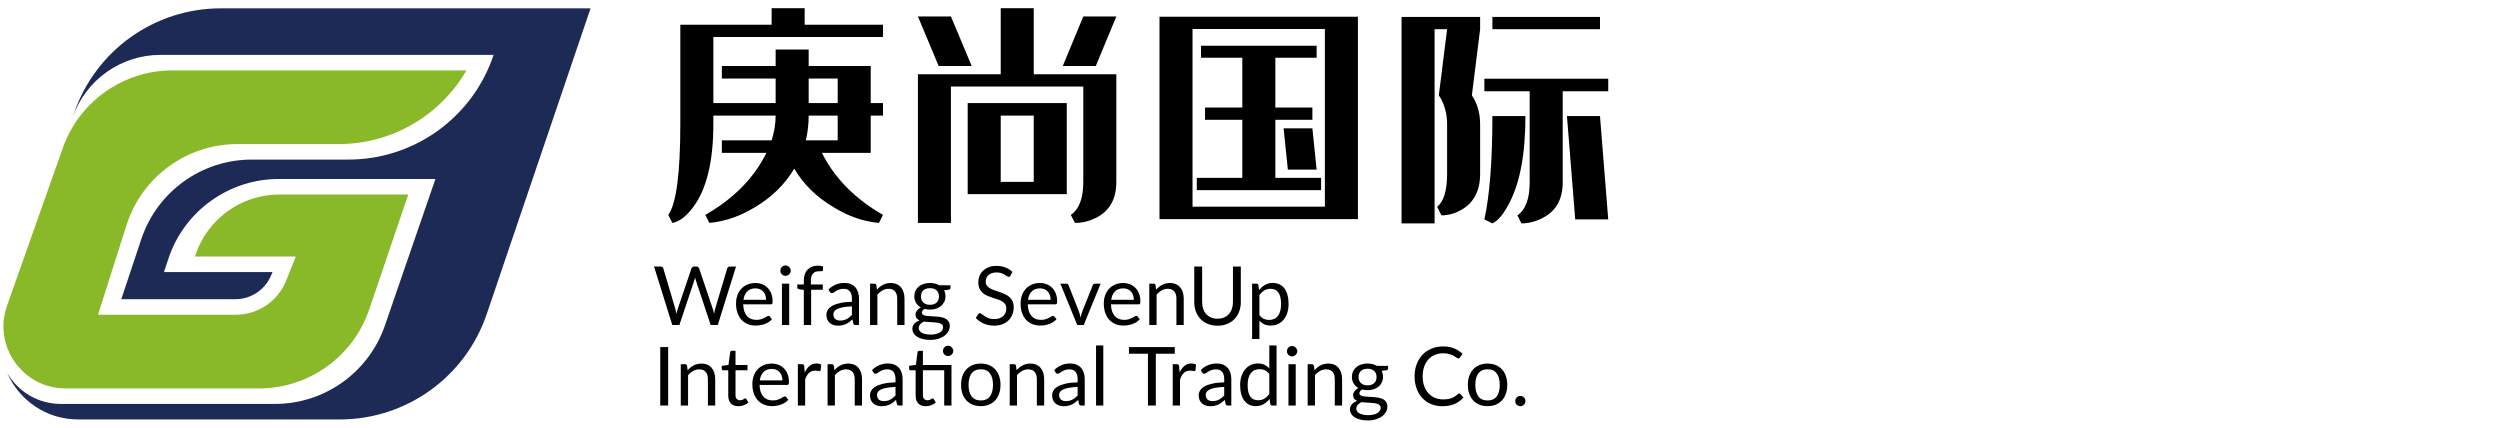
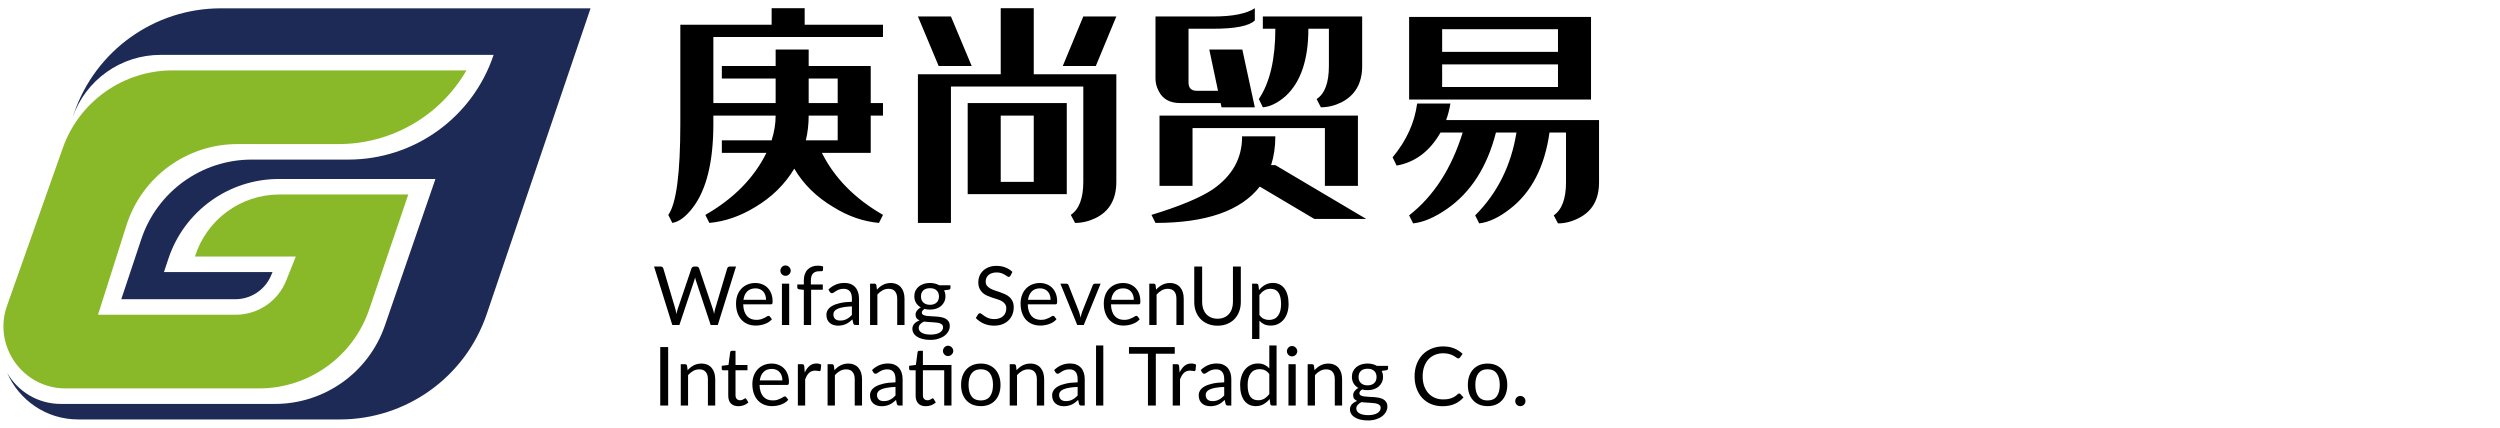
<svg xmlns="http://www.w3.org/2000/svg" width="900" height="154" viewBox="0 0 900 154" fill="none">
-   <path d="M291.123 17.823V23.768H313.46V37.103H317.877V41.605H313.46V55.024H295.879C300.409 64.084 307.742 71.53 317.877 77.362L316.433 80.25C310.771 79.74 305.307 77.843 300.041 74.559C293.925 70.935 289.226 66.32 285.942 60.715C282.544 66.377 277.845 70.992 271.842 74.559C266.463 77.843 260.971 79.74 255.365 80.25L253.921 77.362C264.113 71.53 271.446 64.084 275.919 55.024H259.867V50.523H277.788C278.75 47.465 279.232 44.492 279.232 41.605H256.809V44.577C256.809 58.223 254.346 68.274 249.42 74.729C246.928 78.013 244.465 79.853 242.03 80.25L240.586 77.362C243.474 73.342 244.918 62.413 244.918 44.577V8.905H277.788V2.959H289.679V8.905H317.877V13.321H256.809V37.103H279.232V28.27H259.867V23.768H279.232V17.823H291.123ZM291.123 28.27V37.103H301.57V28.27H291.123ZM291.123 41.605C291.123 44.719 290.783 47.691 290.103 50.523H301.57V41.605H291.123ZM360.26 2.959H372.15V26.741H401.878V65.471C401.878 71.7 399.414 76.031 394.488 78.466C392.053 79.655 389.562 80.25 387.014 80.25L385.485 77.362C388.486 75.324 389.987 71.36 389.987 65.471V31.157H342.338V80.25H330.447V26.741H360.26V2.959ZM349.813 23.768H337.922L330.447 5.932H342.338L349.813 23.768ZM382.597 23.768H394.488L401.878 5.932H389.987L382.597 23.768ZM384.041 69.888H348.369V37.103H384.041V69.888ZM360.26 65.471H372.15V41.605H360.26V65.471ZM488.851 78.891H417.421V6.017H488.851V78.891ZM429.311 74.389H476.96V10.434H429.311V74.389ZM433.813 38.717H447.233V20.796H432.369V16.464H473.987V20.796H459.124V38.717H472.458V43.133H459.124V64.027H475.601V68.444H430.84V64.027H447.233V43.133H433.813V38.717ZM473.987 61.055H463.625L462.096 46.191H472.458L473.987 61.055ZM520.956 62.583C520.956 68.529 519.767 72.492 517.389 74.474L518.918 77.532C521.296 77.532 523.617 76.909 525.882 75.663C530.525 73.115 532.847 68.755 532.847 62.583V44.747C532.847 40.783 531.856 37.301 529.874 34.3L532.847 10.518V6.102H504.564V80.42H516.454V10.518H520.956L517.983 34.3C519.965 37.301 520.956 40.783 520.956 44.747V62.583ZM537.263 10.518V6.102H575.994V10.518H537.263ZM562.574 65.641C562.574 71.813 560.111 76.116 555.185 78.551C552.75 79.797 550.259 80.42 547.71 80.42L546.267 77.532C549.211 75.493 550.683 71.53 550.683 65.641V32.856H534.376V28.355H578.966V32.856H562.574V65.641ZM549.154 41.774C549.154 55.477 547.173 66.009 543.209 73.37C541.227 77.164 539.245 79.514 537.263 80.42L534.376 78.976C536.301 70.199 537.263 57.799 537.263 41.774H549.154ZM578.966 78.976H567.076L564.103 41.774H575.994L578.966 78.976Z" fill="black" />
+   <path d="M291.123 17.823V23.768H313.46V37.103H317.877V41.605H313.46V55.024H295.879C300.409 64.084 307.742 71.53 317.877 77.362L316.433 80.25C310.771 79.74 305.307 77.843 300.041 74.559C293.925 70.935 289.226 66.32 285.942 60.715C282.544 66.377 277.845 70.992 271.842 74.559C266.463 77.843 260.971 79.74 255.365 80.25L253.921 77.362C264.113 71.53 271.446 64.084 275.919 55.024H259.867V50.523H277.788C278.75 47.465 279.232 44.492 279.232 41.605H256.809V44.577C256.809 58.223 254.346 68.274 249.42 74.729C246.928 78.013 244.465 79.853 242.03 80.25L240.586 77.362C243.474 73.342 244.918 62.413 244.918 44.577V8.905H277.788V2.959H289.679V8.905H317.877V13.321H256.809V37.103H279.232V28.27H259.867V23.768H279.232V17.823H291.123ZM291.123 28.27V37.103H301.57V28.27H291.123ZM291.123 41.605C291.123 44.719 290.783 47.691 290.103 50.523H301.57V41.605H291.123ZM360.26 2.959H372.15V26.741H401.878V65.471C401.878 71.7 399.414 76.031 394.488 78.466C392.053 79.655 389.562 80.25 387.014 80.25L385.485 77.362C388.486 75.324 389.987 71.36 389.987 65.471V31.157H342.338V80.25H330.447V26.741H360.26V2.959ZM349.813 23.768H337.922L330.447 5.932H342.338L349.813 23.768ZM382.597 23.768H394.488L401.878 5.932H389.987L382.597 23.768ZM384.041 69.888H348.369V37.103H384.041V69.888ZM360.26 65.471H372.15V41.605H360.26V65.471ZM436.786 5.932C443.75 5.932 448.733 4.941 451.734 2.959V7.376C449.639 9.358 444.656 10.348 436.786 10.348H427.868V29.714C427.868 31.695 428.858 32.686 430.84 32.686H438.484L435.342 17.823H447.233L451.734 38.632H439.758L439.419 37.103H424.895C421.101 37.103 418.496 35.631 417.081 32.686C416.345 31.271 415.977 29.799 415.977 28.27V5.932H436.786ZM471.014 10.348C471.014 21.447 468.296 29.515 462.861 34.555C460.029 37.046 457.283 38.405 454.622 38.632L453.178 35.659C457.142 29.77 459.124 21.333 459.124 10.348H454.622V5.932H490.38V23.768C490.38 29.94 487.888 34.3 482.905 36.848C480.47 38.037 478.007 38.632 475.516 38.632L473.987 35.659C476.932 33.734 478.404 29.77 478.404 23.768V10.348H471.014ZM488.851 66.915H476.96V46.106H429.311V66.915H417.421V41.605H488.851V66.915ZM453.518 67.17C446.723 75.89 434.209 80.25 415.977 80.25L414.533 77.362C424.555 74.304 431.859 71.275 436.446 68.274C443.637 63.348 447.204 56.949 447.148 49.079H459.124C459.124 52.816 458.614 56.27 457.595 59.441H459.124L491.823 78.806H473.138L453.518 67.17ZM572.766 35.829H507.282V6.102H572.766V35.829ZM519.172 10.518V18.672H560.875V10.518H519.172ZM560.875 31.327V23.174H519.172V31.327H560.875ZM557.818 47.72C556.062 60.12 551.306 69.293 543.549 75.239C539.642 78.296 535.961 80.023 532.507 80.42L531.063 77.532C539.047 69.548 544.002 59.611 545.927 47.72H538.538C535.367 60.12 529.478 69.293 520.871 75.239C516.454 78.296 512.406 80.023 508.725 80.42L507.282 77.532C516.115 70.624 522.541 60.687 526.562 47.72H518.578C514.727 54.458 509.462 58.422 502.78 59.611L501.336 56.638C506.319 50.636 509.263 44.181 510.169 37.273H522.145C521.805 39.368 521.296 41.35 520.616 43.218H575.654V65.641C575.654 71.813 573.191 76.116 568.265 78.551C565.83 79.797 563.367 80.42 560.875 80.42L559.347 77.532C562.291 75.493 563.763 71.53 563.763 65.641V47.72H557.818Z" fill="black" />
  <path d="M264.97 95.947L258.403 117H255.847L250.514 100.942C250.465 100.786 250.416 100.619 250.367 100.443C250.328 100.266 250.284 100.08 250.235 99.885C250.186 100.08 250.137 100.266 250.088 100.443C250.039 100.619 249.99 100.786 249.941 100.942L244.579 117H242.022L235.455 95.947H237.821C238.075 95.947 238.286 96.011 238.452 96.138C238.629 96.266 238.741 96.427 238.79 96.623L243.139 111.256C243.208 111.52 243.271 111.804 243.33 112.108C243.399 112.411 243.462 112.735 243.521 113.077C243.59 112.735 243.658 112.411 243.727 112.108C243.805 111.794 243.888 111.51 243.976 111.256L248.927 96.623C248.986 96.457 249.099 96.305 249.265 96.168C249.442 96.021 249.652 95.947 249.897 95.947H250.72C250.974 95.947 251.18 96.011 251.337 96.138C251.494 96.266 251.611 96.427 251.689 96.623L256.626 111.256C256.714 111.51 256.792 111.785 256.861 112.078C256.939 112.372 257.013 112.681 257.081 113.004C257.13 112.681 257.184 112.372 257.243 112.078C257.302 111.785 257.365 111.51 257.434 111.256L261.797 96.623C261.846 96.447 261.954 96.29 262.12 96.153C262.297 96.016 262.507 95.947 262.752 95.947H264.97ZM275.784 107.935C275.784 107.328 275.696 106.775 275.519 106.275C275.353 105.766 275.103 105.33 274.77 104.968C274.447 104.596 274.05 104.312 273.58 104.116C273.11 103.91 272.576 103.807 271.979 103.807C270.725 103.807 269.731 104.174 268.996 104.909C268.272 105.634 267.821 106.643 267.645 107.935H275.784ZM277.899 114.914C277.576 115.306 277.189 115.648 276.739 115.942C276.288 116.226 275.803 116.461 275.284 116.647C274.775 116.833 274.246 116.971 273.698 117.059C273.149 117.157 272.606 117.206 272.067 117.206C271.038 117.206 270.088 117.034 269.217 116.691C268.355 116.339 267.606 115.83 266.969 115.164C266.342 114.488 265.852 113.655 265.5 112.666C265.147 111.677 264.971 110.541 264.971 109.258C264.971 108.219 265.128 107.25 265.441 106.349C265.764 105.448 266.225 104.669 266.822 104.013C267.42 103.347 268.149 102.828 269.011 102.456C269.873 102.074 270.843 101.883 271.92 101.883C272.811 101.883 273.634 102.034 274.388 102.338C275.152 102.632 275.808 103.063 276.357 103.631C276.915 104.189 277.351 104.884 277.664 105.717C277.978 106.54 278.134 107.48 278.134 108.538C278.134 108.949 278.09 109.223 278.002 109.36C277.914 109.498 277.748 109.566 277.503 109.566H267.557C267.586 110.506 267.713 111.324 267.939 112.02C268.174 112.715 268.497 113.298 268.908 113.768C269.32 114.228 269.809 114.576 270.377 114.811C270.945 115.036 271.582 115.149 272.287 115.149C272.943 115.149 273.507 115.075 273.977 114.929C274.457 114.772 274.868 114.605 275.211 114.429C275.554 114.253 275.838 114.091 276.063 113.944C276.298 113.787 276.499 113.709 276.665 113.709C276.881 113.709 277.047 113.792 277.165 113.959L277.899 114.914ZM284.109 102.118V117H281.493V102.118H284.109ZM284.667 97.446C284.667 97.7 284.613 97.94 284.505 98.166C284.407 98.381 284.27 98.577 284.094 98.753C283.927 98.92 283.727 99.052 283.492 99.15C283.266 99.248 283.026 99.297 282.772 99.297C282.517 99.297 282.277 99.248 282.052 99.15C281.836 99.052 281.645 98.92 281.479 98.753C281.312 98.577 281.18 98.381 281.082 98.166C280.984 97.94 280.935 97.7 280.935 97.446C280.935 97.191 280.984 96.951 281.082 96.726C281.18 96.491 281.312 96.29 281.479 96.124C281.645 95.947 281.836 95.81 282.052 95.712C282.277 95.614 282.517 95.565 282.772 95.565C283.026 95.565 283.266 95.614 283.492 95.712C283.727 95.81 283.927 95.947 284.094 96.124C284.27 96.29 284.407 96.491 284.505 96.726C284.613 96.951 284.667 97.191 284.667 97.446ZM289.375 117V104.351L287.73 104.16C287.524 104.111 287.352 104.037 287.215 103.939C287.088 103.832 287.024 103.68 287.024 103.484V102.411H289.375V100.972C289.375 100.12 289.493 99.365 289.728 98.709C289.972 98.043 290.315 97.485 290.756 97.034C291.207 96.574 291.745 96.226 292.372 95.991C292.999 95.756 293.704 95.639 294.488 95.639C295.154 95.639 295.766 95.737 296.324 95.933L296.265 97.24C296.246 97.475 296.113 97.602 295.869 97.622C295.634 97.642 295.315 97.651 294.914 97.651C294.463 97.651 294.052 97.71 293.68 97.828C293.317 97.945 293.004 98.136 292.739 98.401C292.475 98.665 292.269 99.013 292.122 99.444C291.985 99.875 291.917 100.408 291.917 101.045V102.411H296.206V104.307H292.005V117H289.375ZM306.686 110.301C305.481 110.34 304.453 110.438 303.601 110.595C302.759 110.741 302.068 110.937 301.529 111.182C301 111.427 300.614 111.716 300.369 112.049C300.134 112.382 300.016 112.754 300.016 113.166C300.016 113.557 300.08 113.895 300.207 114.179C300.334 114.463 300.506 114.698 300.721 114.884C300.947 115.061 301.206 115.193 301.5 115.281C301.804 115.359 302.127 115.399 302.47 115.399C302.93 115.399 303.351 115.355 303.733 115.266C304.115 115.168 304.473 115.031 304.806 114.855C305.148 114.679 305.472 114.468 305.775 114.223C306.089 113.978 306.392 113.699 306.686 113.386V110.301ZM298.238 104.218C299.061 103.425 299.948 102.833 300.898 102.441C301.848 102.049 302.901 101.853 304.056 101.853C304.889 101.853 305.628 101.99 306.275 102.265C306.921 102.539 307.465 102.921 307.905 103.41C308.346 103.9 308.679 104.493 308.904 105.188C309.13 105.883 309.242 106.647 309.242 107.48V117H308.082C307.827 117 307.631 116.961 307.494 116.882C307.357 116.794 307.249 116.628 307.171 116.383L306.877 114.973C306.485 115.335 306.103 115.658 305.731 115.942C305.359 116.216 304.967 116.452 304.556 116.647C304.144 116.833 303.704 116.976 303.234 117.073C302.773 117.181 302.259 117.235 301.691 117.235C301.113 117.235 300.57 117.157 300.06 117C299.551 116.833 299.105 116.589 298.723 116.265C298.351 115.942 298.052 115.536 297.827 115.046C297.612 114.547 297.504 113.959 297.504 113.283C297.504 112.695 297.666 112.132 297.989 111.594C298.312 111.045 298.836 110.56 299.561 110.139C300.285 109.718 301.231 109.375 302.396 109.111C303.562 108.836 304.992 108.68 306.686 108.641V107.48C306.686 106.324 306.436 105.453 305.937 104.865C305.437 104.267 304.708 103.969 303.748 103.969C303.101 103.969 302.558 104.052 302.117 104.218C301.686 104.375 301.309 104.556 300.986 104.762C300.672 104.958 300.398 105.139 300.163 105.306C299.938 105.462 299.713 105.541 299.487 105.541C299.311 105.541 299.159 105.497 299.032 105.408C298.905 105.311 298.797 105.193 298.709 105.056L298.238 104.218ZM315.694 104.277C316.017 103.915 316.36 103.587 316.722 103.293C317.085 102.999 317.467 102.749 317.868 102.544C318.28 102.328 318.711 102.167 319.161 102.059C319.621 101.941 320.116 101.883 320.645 101.883C321.458 101.883 322.173 102.02 322.79 102.294C323.417 102.558 323.936 102.94 324.347 103.44C324.768 103.93 325.087 104.522 325.302 105.217C325.518 105.913 325.625 106.682 325.625 107.524V117H322.996V107.524C322.996 106.398 322.736 105.526 322.217 104.909C321.708 104.282 320.929 103.969 319.881 103.969C319.107 103.969 318.382 104.155 317.707 104.527C317.041 104.899 316.424 105.404 315.856 106.04V117H313.226V102.118H314.798C315.17 102.118 315.4 102.299 315.488 102.661L315.694 104.277ZM334.796 109.728C335.325 109.728 335.79 109.654 336.192 109.507C336.593 109.36 336.931 109.155 337.206 108.89C337.48 108.626 337.686 108.312 337.823 107.95C337.96 107.578 338.028 107.171 338.028 106.731C338.028 105.82 337.749 105.095 337.191 104.556C336.642 104.018 335.844 103.748 334.796 103.748C333.738 103.748 332.93 104.018 332.372 104.556C331.824 105.095 331.549 105.82 331.549 106.731C331.549 107.171 331.618 107.578 331.755 107.95C331.902 108.312 332.113 108.626 332.387 108.89C332.661 109.155 332.999 109.36 333.401 109.507C333.802 109.654 334.267 109.728 334.796 109.728ZM339.512 117.808C339.512 117.446 339.409 117.152 339.204 116.927C338.998 116.701 338.719 116.525 338.366 116.398C338.023 116.27 337.622 116.182 337.162 116.133C336.701 116.074 336.212 116.03 335.692 116.001C335.183 115.972 334.664 115.942 334.135 115.913C333.606 115.883 333.097 115.834 332.607 115.766C332.059 116.021 331.608 116.344 331.256 116.736C330.913 117.118 330.741 117.568 330.741 118.087C330.741 118.42 330.825 118.729 330.991 119.013C331.167 119.307 331.432 119.556 331.784 119.762C332.137 119.977 332.578 120.144 333.107 120.261C333.645 120.389 334.277 120.452 335.002 120.452C335.707 120.452 336.339 120.389 336.897 120.261C337.455 120.134 337.926 119.953 338.307 119.718C338.699 119.483 338.998 119.204 339.204 118.881C339.409 118.557 339.512 118.2 339.512 117.808ZM342.171 102.705V103.675C342.171 103.998 341.966 104.204 341.554 104.292L339.865 104.512C340.198 105.159 340.364 105.874 340.364 106.657C340.364 107.382 340.222 108.043 339.938 108.641C339.664 109.228 339.282 109.733 338.792 110.154C338.303 110.575 337.715 110.898 337.029 111.123C336.344 111.349 335.599 111.461 334.796 111.461C334.101 111.461 333.445 111.378 332.828 111.212C332.514 111.407 332.274 111.618 332.108 111.843C331.941 112.059 331.858 112.279 331.858 112.504C331.858 112.857 332 113.126 332.284 113.312C332.578 113.489 332.96 113.616 333.43 113.694C333.9 113.773 334.434 113.822 335.031 113.841C335.639 113.861 336.256 113.895 336.882 113.944C337.519 113.983 338.136 114.057 338.734 114.165C339.341 114.272 339.879 114.449 340.35 114.693C340.82 114.938 341.197 115.276 341.481 115.707C341.775 116.138 341.922 116.696 341.922 117.382C341.922 118.019 341.76 118.636 341.437 119.233C341.123 119.831 340.668 120.359 340.07 120.82C339.473 121.29 338.738 121.662 337.867 121.936C337.005 122.22 336.03 122.362 334.943 122.362C333.856 122.362 332.906 122.255 332.093 122.039C331.28 121.824 330.604 121.535 330.066 121.172C329.527 120.81 329.12 120.389 328.846 119.909C328.582 119.439 328.45 118.944 328.45 118.425C328.45 117.69 328.68 117.069 329.14 116.559C329.6 116.05 330.232 115.643 331.035 115.34C330.594 115.144 330.242 114.884 329.977 114.561C329.723 114.228 329.595 113.783 329.595 113.224C329.595 113.009 329.635 112.788 329.713 112.563C329.791 112.328 329.909 112.098 330.066 111.873C330.232 111.638 330.433 111.417 330.668 111.212C330.903 111.006 331.177 110.825 331.491 110.668C330.756 110.257 330.183 109.713 329.772 109.037C329.36 108.352 329.155 107.558 329.155 106.657C329.155 105.932 329.292 105.276 329.566 104.689C329.85 104.091 330.242 103.587 330.741 103.175C331.241 102.754 331.833 102.431 332.519 102.206C333.214 101.98 333.974 101.868 334.796 101.868C335.443 101.868 336.045 101.941 336.603 102.088C337.162 102.225 337.671 102.431 338.131 102.705H342.171ZM363.779 99.238C363.691 99.385 363.593 99.498 363.485 99.576C363.387 99.644 363.265 99.679 363.118 99.679C362.952 99.679 362.756 99.596 362.53 99.429C362.305 99.263 362.021 99.081 361.678 98.885C361.345 98.68 360.939 98.494 360.459 98.327C359.989 98.161 359.416 98.078 358.74 98.078C358.103 98.078 357.54 98.166 357.051 98.342C356.571 98.508 356.164 98.739 355.831 99.032C355.508 99.326 355.263 99.674 355.097 100.075C354.93 100.467 354.847 100.893 354.847 101.354C354.847 101.941 354.989 102.431 355.273 102.823C355.567 103.205 355.949 103.533 356.419 103.807C356.899 104.081 357.437 104.321 358.035 104.527C358.642 104.723 359.259 104.929 359.886 105.144C360.523 105.36 361.14 105.604 361.737 105.879C362.344 106.143 362.883 106.481 363.353 106.892C363.833 107.304 364.215 107.808 364.499 108.406C364.793 109.003 364.94 109.738 364.94 110.609C364.94 111.53 364.783 112.397 364.47 113.21C364.156 114.013 363.696 114.713 363.089 115.31C362.491 115.908 361.752 116.378 360.87 116.721C359.999 117.064 359.004 117.235 357.888 117.235C356.517 117.235 355.273 116.99 354.156 116.5C353.04 116.001 352.085 115.33 351.291 114.488L352.114 113.136C352.193 113.028 352.286 112.94 352.393 112.872C352.511 112.793 352.638 112.754 352.775 112.754C352.903 112.754 353.045 112.808 353.201 112.916C353.368 113.014 353.554 113.141 353.76 113.298C353.965 113.454 354.2 113.626 354.465 113.812C354.729 113.998 355.028 114.169 355.361 114.326C355.704 114.483 356.091 114.615 356.522 114.723C356.953 114.821 357.437 114.87 357.976 114.87C358.652 114.87 359.254 114.777 359.783 114.591C360.312 114.405 360.758 114.145 361.12 113.812C361.492 113.469 361.776 113.063 361.972 112.593C362.168 112.122 362.266 111.598 362.266 111.021C362.266 110.384 362.119 109.865 361.825 109.463C361.541 109.052 361.164 108.709 360.694 108.435C360.224 108.161 359.685 107.931 359.078 107.744C358.471 107.549 357.854 107.353 357.227 107.157C356.6 106.951 355.983 106.716 355.376 106.452C354.768 106.187 354.23 105.844 353.76 105.423C353.29 105.002 352.908 104.478 352.614 103.851C352.33 103.215 352.188 102.431 352.188 101.501C352.188 100.756 352.33 100.036 352.614 99.341C352.908 98.645 353.329 98.028 353.877 97.49C354.435 96.951 355.116 96.52 355.919 96.197C356.732 95.874 357.663 95.712 358.711 95.712C359.886 95.712 360.954 95.898 361.913 96.27C362.883 96.643 363.735 97.181 364.47 97.886L363.779 99.238ZM378.222 107.935C378.222 107.328 378.134 106.775 377.958 106.275C377.791 105.766 377.541 105.33 377.208 104.968C376.885 104.596 376.488 104.312 376.018 104.116C375.548 103.91 375.014 103.807 374.417 103.807C373.163 103.807 372.169 104.174 371.435 104.909C370.71 105.634 370.259 106.643 370.083 107.935H378.222ZM380.338 114.914C380.014 115.306 379.627 115.648 379.177 115.942C378.726 116.226 378.242 116.461 377.722 116.647C377.213 116.833 376.684 116.971 376.136 117.059C375.587 117.157 375.044 117.206 374.505 117.206C373.477 117.206 372.527 117.034 371.655 116.691C370.793 116.339 370.044 115.83 369.407 115.164C368.78 114.488 368.291 113.655 367.938 112.666C367.585 111.677 367.409 110.541 367.409 109.258C367.409 108.219 367.566 107.25 367.879 106.349C368.202 105.448 368.663 104.669 369.26 104.013C369.858 103.347 370.587 102.828 371.449 102.456C372.311 102.074 373.281 101.883 374.358 101.883C375.249 101.883 376.072 102.034 376.826 102.338C377.59 102.632 378.246 103.063 378.795 103.631C379.353 104.189 379.789 104.884 380.102 105.717C380.416 106.54 380.573 107.48 380.573 108.538C380.573 108.949 380.529 109.223 380.44 109.36C380.352 109.498 380.186 109.566 379.941 109.566H369.995C370.024 110.506 370.151 111.324 370.377 112.02C370.612 112.715 370.935 113.298 371.346 113.768C371.758 114.228 372.247 114.576 372.816 114.811C373.384 115.036 374.02 115.149 374.725 115.149C375.382 115.149 375.945 115.075 376.415 114.929C376.895 114.772 377.306 114.605 377.649 114.429C377.992 114.253 378.276 114.091 378.501 113.944C378.736 113.787 378.937 113.709 379.103 113.709C379.319 113.709 379.485 113.792 379.603 113.959L380.338 114.914ZM396.221 102.118L390.154 117H387.803L381.736 102.118H383.866C384.081 102.118 384.258 102.171 384.395 102.279C384.532 102.387 384.625 102.514 384.674 102.661L388.45 112.24C388.567 112.602 388.67 112.955 388.758 113.298C388.846 113.641 388.929 113.983 389.008 114.326C389.086 113.983 389.169 113.641 389.258 113.298C389.346 112.955 389.453 112.602 389.581 112.24L393.401 102.661C393.459 102.504 393.557 102.377 393.694 102.279C393.831 102.171 393.993 102.118 394.179 102.118H396.221ZM408.179 107.935C408.179 107.328 408.091 106.775 407.914 106.275C407.748 105.766 407.498 105.33 407.165 104.968C406.842 104.596 406.445 104.312 405.975 104.116C405.505 103.91 404.971 103.807 404.374 103.807C403.12 103.807 402.126 104.174 401.391 104.909C400.666 105.634 400.216 106.643 400.04 107.935H408.179ZM410.294 114.914C409.971 115.306 409.584 115.648 409.134 115.942C408.683 116.226 408.198 116.461 407.679 116.647C407.17 116.833 406.641 116.971 406.093 117.059C405.544 117.157 405 117.206 404.462 117.206C403.433 117.206 402.483 117.034 401.612 116.691C400.75 116.339 400 115.83 399.364 115.164C398.737 114.488 398.247 113.655 397.895 112.666C397.542 111.677 397.366 110.541 397.366 109.258C397.366 108.219 397.523 107.25 397.836 106.349C398.159 105.448 398.619 104.669 399.217 104.013C399.814 103.347 400.544 102.828 401.406 102.456C402.268 102.074 403.237 101.883 404.315 101.883C405.206 101.883 406.029 102.034 406.783 102.338C407.547 102.632 408.203 103.063 408.752 103.631C409.31 104.189 409.746 104.884 410.059 105.717C410.373 106.54 410.529 107.48 410.529 108.538C410.529 108.949 410.485 109.223 410.397 109.36C410.309 109.498 410.142 109.566 409.898 109.566H399.951C399.981 110.506 400.108 111.324 400.333 112.02C400.569 112.715 400.892 113.298 401.303 113.768C401.714 114.228 402.204 114.576 402.772 114.811C403.34 115.036 403.977 115.149 404.682 115.149C405.338 115.149 405.902 115.075 406.372 114.929C406.852 114.772 407.263 114.605 407.606 114.429C407.949 114.253 408.233 114.091 408.458 113.944C408.693 113.787 408.894 113.709 409.06 113.709C409.276 113.709 409.442 113.792 409.56 113.959L410.294 114.914ZM416.21 104.277C416.533 103.915 416.876 103.587 417.238 103.293C417.6 102.999 417.982 102.749 418.384 102.544C418.795 102.328 419.226 102.167 419.677 102.059C420.137 101.941 420.632 101.883 421.161 101.883C421.974 101.883 422.689 102.02 423.306 102.294C423.932 102.558 424.451 102.94 424.863 103.44C425.284 103.93 425.602 104.522 425.818 105.217C426.033 105.913 426.141 106.682 426.141 107.524V117H423.511V107.524C423.511 106.398 423.252 105.526 422.733 104.909C422.223 104.282 421.445 103.969 420.397 103.969C419.623 103.969 418.898 104.155 418.222 104.527C417.556 104.899 416.939 105.404 416.371 106.04V117H413.741V102.118H415.313C415.686 102.118 415.916 102.299 416.004 102.661L416.21 104.277ZM438.322 114.738C439.194 114.738 439.972 114.591 440.658 114.297C441.344 114.003 441.921 113.592 442.392 113.063C442.871 112.534 443.234 111.902 443.479 111.168C443.733 110.433 443.861 109.625 443.861 108.743V95.947H446.696V108.743C446.696 109.958 446.5 111.084 446.108 112.122C445.726 113.161 445.173 114.062 444.448 114.826C443.733 115.58 442.857 116.172 441.819 116.603C440.78 117.034 439.615 117.25 438.322 117.25C437.029 117.25 435.864 117.034 434.825 116.603C433.787 116.172 432.906 115.58 432.181 114.826C431.456 114.062 430.898 113.161 430.506 112.122C430.124 111.084 429.933 109.958 429.933 108.743V95.947H432.769V108.729C432.769 109.61 432.891 110.418 433.136 111.153C433.391 111.887 433.753 112.519 434.223 113.048C434.703 113.577 435.286 113.993 435.971 114.297C436.667 114.591 437.45 114.738 438.322 114.738ZM453.387 113.415C453.867 114.062 454.391 114.517 454.959 114.782C455.527 115.046 456.163 115.178 456.869 115.178C458.259 115.178 459.327 114.684 460.071 113.694C460.816 112.705 461.188 111.295 461.188 109.463C461.188 108.494 461.1 107.661 460.923 106.966C460.757 106.27 460.512 105.702 460.189 105.262C459.866 104.811 459.469 104.483 458.999 104.277C458.529 104.072 457.995 103.969 457.397 103.969C456.545 103.969 455.796 104.165 455.15 104.556C454.513 104.948 453.925 105.502 453.387 106.217V113.415ZM453.254 104.424C453.881 103.65 454.606 103.028 455.429 102.558C456.252 102.088 457.192 101.853 458.25 101.853C459.111 101.853 459.89 102.02 460.585 102.353C461.281 102.676 461.873 103.161 462.363 103.807C462.853 104.444 463.23 105.237 463.494 106.187C463.759 107.137 463.891 108.229 463.891 109.463C463.891 110.56 463.744 111.584 463.45 112.534C463.156 113.474 462.73 114.292 462.172 114.987C461.624 115.673 460.948 116.216 460.145 116.618C459.351 117.01 458.455 117.206 457.456 117.206C456.545 117.206 455.762 117.054 455.106 116.75C454.459 116.437 453.886 116.006 453.387 115.457V122.039H450.757V102.118H452.329C452.701 102.118 452.931 102.299 453.019 102.661L453.254 104.424ZM240.539 146H237.689V124.947H240.539V146ZM247.545 133.277C247.869 132.915 248.211 132.587 248.574 132.293C248.936 131.999 249.318 131.749 249.72 131.544C250.131 131.328 250.562 131.167 251.012 131.059C251.473 130.941 251.967 130.883 252.496 130.883C253.309 130.883 254.024 131.02 254.641 131.294C255.268 131.558 255.787 131.94 256.199 132.44C256.62 132.93 256.938 133.522 257.154 134.217C257.369 134.913 257.477 135.682 257.477 136.524V146H254.847V136.524C254.847 135.398 254.587 134.526 254.068 133.909C253.559 133.282 252.78 132.969 251.732 132.969C250.959 132.969 250.234 133.155 249.558 133.527C248.892 133.899 248.275 134.404 247.707 135.04V146H245.077V131.118H246.649C247.021 131.118 247.251 131.299 247.34 131.661L247.545 133.277ZM265.83 146.235C264.654 146.235 263.748 145.907 263.112 145.251C262.485 144.595 262.172 143.649 262.172 142.415V133.307H260.379C260.222 133.307 260.09 133.263 259.983 133.174C259.875 133.076 259.821 132.93 259.821 132.734V131.691L262.26 131.382L262.862 126.784C262.891 126.637 262.955 126.519 263.053 126.431C263.161 126.333 263.298 126.284 263.464 126.284H264.787V131.411H269.091V133.307H264.787V142.239C264.787 142.866 264.938 143.331 265.242 143.635C265.546 143.938 265.937 144.09 266.417 144.09C266.692 144.09 266.927 144.056 267.123 143.987C267.328 143.909 267.505 143.826 267.651 143.738C267.798 143.649 267.921 143.571 268.019 143.502C268.126 143.424 268.22 143.385 268.298 143.385C268.435 143.385 268.557 143.468 268.665 143.635L269.429 144.883C268.979 145.305 268.435 145.638 267.798 145.882C267.162 146.118 266.506 146.235 265.83 146.235ZM281.666 136.935C281.666 136.328 281.578 135.775 281.402 135.275C281.235 134.766 280.985 134.33 280.652 133.968C280.329 133.596 279.933 133.312 279.462 133.116C278.992 132.91 278.458 132.807 277.861 132.807C276.607 132.807 275.613 133.174 274.879 133.909C274.154 134.634 273.703 135.643 273.527 136.935H281.666ZM283.782 143.914C283.458 144.306 283.072 144.648 282.621 144.942C282.171 145.226 281.686 145.461 281.167 145.647C280.657 145.833 280.128 145.971 279.58 146.059C279.031 146.157 278.488 146.206 277.949 146.206C276.921 146.206 275.971 146.034 275.099 145.691C274.237 145.339 273.488 144.83 272.851 144.164C272.224 143.488 271.735 142.655 271.382 141.666C271.03 140.677 270.853 139.541 270.853 138.258C270.853 137.219 271.01 136.25 271.323 135.349C271.647 134.448 272.107 133.669 272.704 133.013C273.302 132.347 274.031 131.828 274.893 131.456C275.755 131.074 276.725 130.883 277.802 130.883C278.694 130.883 279.516 131.034 280.27 131.338C281.034 131.632 281.691 132.063 282.239 132.631C282.797 133.189 283.233 133.884 283.547 134.717C283.86 135.54 284.017 136.48 284.017 137.538C284.017 137.949 283.973 138.223 283.885 138.36C283.796 138.498 283.63 138.566 283.385 138.566H273.439C273.468 139.506 273.596 140.324 273.821 141.02C274.056 141.715 274.379 142.298 274.791 142.768C275.202 143.228 275.692 143.576 276.26 143.811C276.828 144.036 277.464 144.149 278.17 144.149C278.826 144.149 279.389 144.075 279.859 143.929C280.339 143.772 280.75 143.605 281.093 143.429C281.436 143.253 281.72 143.091 281.945 142.944C282.18 142.787 282.381 142.709 282.548 142.709C282.763 142.709 282.93 142.792 283.047 142.959L283.782 143.914ZM289.712 134.1C290.182 133.081 290.76 132.288 291.445 131.72C292.131 131.142 292.968 130.853 293.958 130.853C294.271 130.853 294.57 130.887 294.854 130.956C295.148 131.025 295.407 131.132 295.632 131.279L295.441 133.233C295.383 133.478 295.236 133.6 295.001 133.6C294.864 133.6 294.663 133.571 294.398 133.512C294.134 133.454 293.835 133.424 293.502 133.424C293.032 133.424 292.611 133.493 292.239 133.63C291.876 133.767 291.548 133.973 291.254 134.247C290.97 134.511 290.711 134.844 290.476 135.246C290.25 135.638 290.045 136.088 289.859 136.597V146H287.229V131.118H288.727C289.011 131.118 289.207 131.171 289.315 131.279C289.423 131.387 289.496 131.573 289.535 131.837L289.712 134.1ZM300.4 133.277C300.723 132.915 301.066 132.587 301.428 132.293C301.791 131.999 302.173 131.749 302.574 131.544C302.986 131.328 303.417 131.167 303.867 131.059C304.327 130.941 304.822 130.883 305.351 130.883C306.164 130.883 306.879 131.02 307.496 131.294C308.123 131.558 308.642 131.94 309.053 132.44C309.474 132.93 309.793 133.522 310.008 134.217C310.224 134.913 310.331 135.682 310.331 136.524V146H307.702V136.524C307.702 135.398 307.442 134.526 306.923 133.909C306.414 133.282 305.635 132.969 304.587 132.969C303.813 132.969 303.088 133.155 302.413 133.527C301.747 133.899 301.13 134.404 300.562 135.04V146H297.932V131.118H299.504C299.876 131.118 300.106 131.299 300.194 131.661L300.4 133.277ZM322.382 139.301C321.177 139.34 320.149 139.438 319.297 139.595C318.454 139.741 317.764 139.937 317.225 140.182C316.696 140.427 316.309 140.716 316.064 141.049C315.829 141.382 315.712 141.754 315.712 142.166C315.712 142.557 315.776 142.895 315.903 143.179C316.03 143.463 316.202 143.698 316.417 143.884C316.642 144.061 316.902 144.193 317.196 144.281C317.499 144.359 317.823 144.399 318.165 144.399C318.626 144.399 319.047 144.355 319.429 144.266C319.811 144.168 320.168 144.031 320.501 143.855C320.844 143.679 321.167 143.468 321.471 143.223C321.784 142.978 322.088 142.699 322.382 142.386V139.301ZM313.934 133.218C314.757 132.425 315.643 131.833 316.593 131.441C317.543 131.049 318.596 130.853 319.752 130.853C320.585 130.853 321.324 130.99 321.97 131.265C322.617 131.539 323.16 131.921 323.601 132.41C324.042 132.9 324.375 133.493 324.6 134.188C324.825 134.883 324.938 135.647 324.938 136.48V146H323.777C323.523 146 323.327 145.961 323.19 145.882C323.053 145.794 322.945 145.628 322.867 145.383L322.573 143.973C322.181 144.335 321.799 144.658 321.427 144.942C321.055 145.216 320.663 145.452 320.252 145.647C319.84 145.833 319.399 145.976 318.929 146.073C318.469 146.181 317.955 146.235 317.387 146.235C316.809 146.235 316.265 146.157 315.756 146C315.247 145.833 314.801 145.589 314.419 145.265C314.047 144.942 313.748 144.536 313.523 144.046C313.307 143.547 313.2 142.959 313.2 142.283C313.2 141.695 313.361 141.132 313.684 140.594C314.008 140.045 314.532 139.56 315.256 139.139C315.981 138.718 316.926 138.375 318.092 138.111C319.257 137.836 320.687 137.68 322.382 137.641V136.48C322.382 135.324 322.132 134.453 321.633 133.865C321.133 133.267 320.403 132.969 319.443 132.969C318.797 132.969 318.253 133.052 317.813 133.218C317.382 133.375 317.005 133.556 316.681 133.762C316.368 133.958 316.094 134.139 315.859 134.306C315.634 134.462 315.408 134.541 315.183 134.541C315.007 134.541 314.855 134.497 314.728 134.408C314.6 134.311 314.492 134.193 314.404 134.056L313.934 133.218ZM342.531 146H339.916V133.307H332.247V142.239C332.247 142.866 332.398 143.331 332.702 143.635C333.006 143.938 333.397 144.09 333.877 144.09C334.152 144.09 334.387 144.056 334.583 143.987C334.788 143.909 334.964 143.826 335.111 143.738C335.258 143.649 335.381 143.571 335.479 143.502C335.586 143.424 335.679 143.385 335.758 143.385C335.895 143.385 336.017 143.468 336.125 143.635L336.889 144.883C336.439 145.305 335.895 145.638 335.258 145.882C334.622 146.118 333.965 146.235 333.29 146.235C332.114 146.235 331.208 145.907 330.572 145.251C329.945 144.595 329.632 143.649 329.632 142.415V133.307H327.839C327.682 133.307 327.55 133.263 327.442 133.174C327.335 133.076 327.281 132.93 327.281 132.734V131.691L329.72 131.367L330.322 126.784C330.351 126.637 330.415 126.519 330.513 126.431C330.621 126.333 330.758 126.284 330.924 126.284H332.247V131.411H342.531V146ZM343.177 126.343C343.177 126.598 343.123 126.838 343.015 127.063C342.917 127.278 342.78 127.469 342.604 127.636C342.438 127.802 342.242 127.934 342.016 128.032C341.791 128.13 341.551 128.179 341.296 128.179C341.042 128.179 340.802 128.13 340.577 128.032C340.361 127.934 340.17 127.802 340.004 127.636C339.837 127.469 339.705 127.278 339.607 127.063C339.509 126.838 339.46 126.598 339.46 126.343C339.46 126.088 339.509 125.848 339.607 125.623C339.705 125.388 339.837 125.187 340.004 125.021C340.17 124.844 340.361 124.707 340.577 124.609C340.802 124.511 341.042 124.462 341.296 124.462C341.551 124.462 341.791 124.511 342.016 124.609C342.242 124.707 342.438 124.844 342.604 125.021C342.78 125.187 342.917 125.388 343.015 125.623C343.123 125.848 343.177 126.088 343.177 126.343ZM353.1 130.883C354.187 130.883 355.166 131.064 356.038 131.426C356.91 131.789 357.654 132.303 358.271 132.969C358.888 133.635 359.358 134.443 359.682 135.393C360.015 136.333 360.181 137.386 360.181 138.551C360.181 139.727 360.015 140.785 359.682 141.725C359.358 142.665 358.888 143.468 358.271 144.134C357.654 144.8 356.91 145.314 356.038 145.677C355.166 146.029 354.187 146.206 353.1 146.206C352.003 146.206 351.014 146.029 350.132 145.677C349.261 145.314 348.516 144.8 347.899 144.134C347.282 143.468 346.807 142.665 346.474 141.725C346.151 140.785 345.989 139.727 345.989 138.551C345.989 137.386 346.151 136.333 346.474 135.393C346.807 134.443 347.282 133.635 347.899 132.969C348.516 132.303 349.261 131.789 350.132 131.426C351.014 131.064 352.003 130.883 353.1 130.883ZM353.1 144.164C354.569 144.164 355.666 143.674 356.391 142.694C357.116 141.705 357.478 140.329 357.478 138.566C357.478 136.793 357.116 135.412 356.391 134.423C355.666 133.434 354.569 132.939 353.1 132.939C352.356 132.939 351.704 133.067 351.146 133.321C350.597 133.576 350.137 133.943 349.765 134.423C349.403 134.903 349.128 135.496 348.942 136.201C348.766 136.896 348.678 137.685 348.678 138.566C348.678 140.329 349.04 141.705 349.765 142.694C350.5 143.674 351.611 144.164 353.1 144.164ZM365.966 133.277C366.289 132.915 366.632 132.587 366.995 132.293C367.357 131.999 367.739 131.749 368.14 131.544C368.552 131.328 368.983 131.167 369.433 131.059C369.894 130.941 370.388 130.883 370.917 130.883C371.73 130.883 372.445 131.02 373.062 131.294C373.689 131.558 374.208 131.94 374.619 132.44C375.041 132.93 375.359 133.522 375.574 134.217C375.79 134.913 375.898 135.682 375.898 136.524V146H373.268V136.524C373.268 135.398 373.008 134.526 372.489 133.909C371.98 133.282 371.201 132.969 370.153 132.969C369.379 132.969 368.655 133.155 367.979 133.527C367.313 133.899 366.696 134.404 366.128 135.04V146H363.498V131.118H365.07C365.442 131.118 365.672 131.299 365.76 131.661L365.966 133.277ZM387.948 139.301C386.743 139.34 385.715 139.438 384.863 139.595C384.02 139.741 383.33 139.937 382.791 140.182C382.262 140.427 381.875 140.716 381.631 141.049C381.396 141.382 381.278 141.754 381.278 142.166C381.278 142.557 381.342 142.895 381.469 143.179C381.596 143.463 381.768 143.698 381.983 143.884C382.208 144.061 382.468 144.193 382.762 144.281C383.065 144.359 383.389 144.399 383.731 144.399C384.192 144.399 384.613 144.355 384.995 144.266C385.377 144.168 385.734 144.031 386.067 143.855C386.41 143.679 386.733 143.468 387.037 143.223C387.35 142.978 387.654 142.699 387.948 142.386V139.301ZM379.5 133.218C380.323 132.425 381.209 131.833 382.16 131.441C383.11 131.049 384.162 130.853 385.318 130.853C386.151 130.853 386.89 130.99 387.537 131.265C388.183 131.539 388.727 131.921 389.167 132.41C389.608 132.9 389.941 133.493 390.166 134.188C390.392 134.883 390.504 135.647 390.504 136.48V146H389.344C389.089 146 388.893 145.961 388.756 145.882C388.619 145.794 388.511 145.628 388.433 145.383L388.139 143.973C387.747 144.335 387.365 144.658 386.993 144.942C386.621 145.216 386.229 145.452 385.818 145.647C385.406 145.833 384.966 145.976 384.495 146.073C384.035 146.181 383.521 146.235 382.953 146.235C382.375 146.235 381.831 146.157 381.322 146C380.813 145.833 380.367 145.589 379.985 145.265C379.613 144.942 379.314 144.536 379.089 144.046C378.874 143.547 378.766 142.959 378.766 142.283C378.766 141.695 378.927 141.132 379.251 140.594C379.574 140.045 380.098 139.56 380.823 139.139C381.547 138.718 382.493 138.375 383.658 138.111C384.824 137.836 386.254 137.68 387.948 137.641V136.48C387.948 135.324 387.698 134.453 387.199 133.865C386.699 133.267 385.969 132.969 385.01 132.969C384.363 132.969 383.82 133.052 383.379 133.218C382.948 133.375 382.571 133.556 382.248 133.762C381.934 133.958 381.66 134.139 381.425 134.306C381.2 134.462 380.974 134.541 380.749 134.541C380.573 134.541 380.421 134.497 380.294 134.408C380.166 134.311 380.059 134.193 379.97 134.056L379.5 133.218ZM397.191 124.36V146H394.576V124.36H397.191ZM422.913 127.342H416.096V146H413.261V127.342H406.429V124.947H422.913V127.342ZM424.66 134.1C425.131 133.081 425.708 132.288 426.394 131.72C427.08 131.142 427.917 130.853 428.906 130.853C429.22 130.853 429.518 130.887 429.802 130.956C430.096 131.025 430.356 131.132 430.581 131.279L430.39 133.233C430.331 133.478 430.184 133.6 429.949 133.6C429.812 133.6 429.611 133.571 429.347 133.512C429.083 133.454 428.784 133.424 428.451 133.424C427.981 133.424 427.559 133.493 427.187 133.63C426.825 133.767 426.497 133.973 426.203 134.247C425.919 134.511 425.659 134.844 425.424 135.246C425.199 135.638 424.993 136.088 424.807 136.597V146H422.178V131.118H423.676C423.96 131.118 424.156 131.171 424.264 131.279C424.371 131.387 424.445 131.573 424.484 131.837L424.66 134.1ZM440.716 139.301C439.512 139.34 438.483 139.438 437.631 139.595C436.789 139.741 436.098 139.937 435.56 140.182C435.031 140.427 434.644 140.716 434.399 141.049C434.164 141.382 434.047 141.754 434.047 142.166C434.047 142.557 434.11 142.895 434.238 143.179C434.365 143.463 434.536 143.698 434.752 143.884C434.977 144.061 435.237 144.193 435.53 144.281C435.834 144.359 436.157 144.399 436.5 144.399C436.96 144.399 437.382 144.355 437.764 144.266C438.145 144.168 438.503 144.031 438.836 143.855C439.179 143.679 439.502 143.468 439.806 143.223C440.119 142.978 440.423 142.699 440.716 142.386V139.301ZM432.269 133.218C433.092 132.425 433.978 131.833 434.928 131.441C435.878 131.049 436.931 130.853 438.087 130.853C438.919 130.853 439.659 130.99 440.305 131.265C440.952 131.539 441.495 131.921 441.936 132.41C442.377 132.9 442.71 133.493 442.935 134.188C443.16 134.883 443.273 135.647 443.273 136.48V146H442.112C441.858 146 441.662 145.961 441.525 145.882C441.387 145.794 441.28 145.628 441.201 145.383L440.907 143.973C440.516 144.335 440.134 144.658 439.762 144.942C439.389 145.216 438.998 145.452 438.586 145.647C438.175 145.833 437.734 145.976 437.264 146.073C436.804 146.181 436.289 146.235 435.721 146.235C435.144 146.235 434.6 146.157 434.091 146C433.581 145.833 433.136 145.589 432.754 145.265C432.382 144.942 432.083 144.536 431.858 144.046C431.642 143.547 431.534 142.959 431.534 142.283C431.534 141.695 431.696 141.132 432.019 140.594C432.342 140.045 432.866 139.56 433.591 139.139C434.316 138.718 435.261 138.375 436.427 138.111C437.592 137.836 439.022 137.68 440.716 137.641V136.48C440.716 135.324 440.467 134.453 439.967 133.865C439.468 133.267 438.738 132.969 437.778 132.969C437.132 132.969 436.588 133.052 436.147 133.218C435.717 133.375 435.339 133.556 435.016 133.762C434.703 133.958 434.429 134.139 434.194 134.306C433.968 134.462 433.743 134.541 433.518 134.541C433.341 134.541 433.19 134.497 433.062 134.408C432.935 134.311 432.827 134.193 432.739 134.056L432.269 133.218ZM456.953 134.658C456.463 134.002 455.934 133.547 455.366 133.292C454.798 133.027 454.161 132.895 453.456 132.895C452.075 132.895 451.012 133.39 450.268 134.379C449.524 135.368 449.151 136.779 449.151 138.61C449.151 139.58 449.235 140.412 449.401 141.108C449.568 141.793 449.813 142.361 450.136 142.812C450.459 143.253 450.856 143.576 451.326 143.782C451.796 143.987 452.33 144.09 452.927 144.09C453.789 144.09 454.538 143.894 455.175 143.502C455.821 143.111 456.414 142.557 456.953 141.842V134.658ZM459.568 124.36V146H458.01C457.638 146 457.403 145.819 457.305 145.456L457.07 143.649C456.433 144.413 455.709 145.03 454.896 145.5C454.083 145.971 453.143 146.206 452.075 146.206C451.223 146.206 450.449 146.044 449.754 145.721C449.058 145.388 448.466 144.903 447.976 144.266C447.486 143.63 447.109 142.836 446.845 141.886C446.58 140.936 446.448 139.844 446.448 138.61C446.448 137.513 446.595 136.495 446.889 135.554C447.183 134.604 447.604 133.782 448.152 133.086C448.701 132.391 449.372 131.847 450.165 131.456C450.968 131.054 451.869 130.853 452.868 130.853C453.779 130.853 454.558 131.01 455.204 131.323C455.861 131.627 456.443 132.053 456.953 132.601V124.36H459.568ZM466.46 131.118V146H463.845V131.118H466.46ZM467.018 126.446C467.018 126.7 466.964 126.94 466.857 127.166C466.759 127.381 466.622 127.577 466.445 127.753C466.279 127.92 466.078 128.052 465.843 128.15C465.618 128.248 465.378 128.297 465.123 128.297C464.868 128.297 464.628 128.248 464.403 128.15C464.188 128.052 463.997 127.92 463.83 127.753C463.664 127.577 463.531 127.381 463.434 127.166C463.336 126.94 463.287 126.7 463.287 126.446C463.287 126.191 463.336 125.951 463.434 125.726C463.531 125.491 463.664 125.29 463.83 125.124C463.997 124.947 464.188 124.81 464.403 124.712C464.628 124.614 464.868 124.565 465.123 124.565C465.378 124.565 465.618 124.614 465.843 124.712C466.078 124.81 466.279 124.947 466.445 125.124C466.622 125.29 466.759 125.491 466.857 125.726C466.964 125.951 467.018 126.191 467.018 126.446ZM473.225 133.277C473.548 132.915 473.891 132.587 474.253 132.293C474.616 131.999 474.998 131.749 475.399 131.544C475.811 131.328 476.242 131.167 476.692 131.059C477.152 130.941 477.647 130.883 478.176 130.883C478.989 130.883 479.704 131.02 480.321 131.294C480.948 131.558 481.467 131.94 481.878 132.44C482.299 132.93 482.618 133.522 482.833 134.217C483.049 134.913 483.156 135.682 483.156 136.524V146H480.527V136.524C480.527 135.398 480.267 134.526 479.748 133.909C479.239 133.282 478.46 132.969 477.412 132.969C476.638 132.969 475.913 133.155 475.238 133.527C474.572 133.899 473.955 134.404 473.387 135.04V146H470.757V131.118H472.329C472.701 131.118 472.931 131.299 473.019 131.661L473.225 133.277ZM492.327 138.728C492.856 138.728 493.321 138.654 493.723 138.507C494.124 138.36 494.462 138.155 494.737 137.89C495.011 137.626 495.217 137.312 495.354 136.95C495.491 136.578 495.559 136.171 495.559 135.731C495.559 134.82 495.28 134.095 494.722 133.556C494.173 133.018 493.375 132.748 492.327 132.748C491.269 132.748 490.461 133.018 489.903 133.556C489.355 134.095 489.08 134.82 489.08 135.731C489.08 136.171 489.149 136.578 489.286 136.95C489.433 137.312 489.644 137.626 489.918 137.89C490.192 138.155 490.53 138.36 490.932 138.507C491.333 138.654 491.798 138.728 492.327 138.728ZM497.043 146.808C497.043 146.446 496.94 146.152 496.735 145.927C496.529 145.701 496.25 145.525 495.897 145.398C495.554 145.27 495.153 145.182 494.693 145.133C494.232 145.074 493.742 145.03 493.223 145.001C492.714 144.972 492.195 144.942 491.666 144.913C491.137 144.883 490.628 144.834 490.138 144.766C489.59 145.021 489.139 145.344 488.787 145.736C488.444 146.118 488.272 146.568 488.272 147.087C488.272 147.42 488.356 147.729 488.522 148.013C488.698 148.307 488.963 148.556 489.315 148.762C489.668 148.977 490.109 149.144 490.638 149.261C491.176 149.389 491.808 149.452 492.533 149.452C493.238 149.452 493.87 149.389 494.428 149.261C494.986 149.134 495.456 148.953 495.838 148.718C496.23 148.483 496.529 148.204 496.735 147.881C496.94 147.557 497.043 147.2 497.043 146.808ZM499.702 131.705V132.675C499.702 132.998 499.497 133.204 499.085 133.292L497.396 133.512C497.729 134.159 497.895 134.874 497.895 135.657C497.895 136.382 497.753 137.043 497.469 137.641C497.195 138.228 496.813 138.733 496.323 139.154C495.834 139.575 495.246 139.898 494.56 140.123C493.875 140.349 493.13 140.461 492.327 140.461C491.632 140.461 490.976 140.378 490.359 140.212C490.045 140.407 489.805 140.618 489.639 140.843C489.472 141.059 489.389 141.279 489.389 141.504C489.389 141.857 489.531 142.126 489.815 142.312C490.109 142.489 490.491 142.616 490.961 142.694C491.431 142.773 491.965 142.822 492.562 142.841C493.17 142.861 493.787 142.895 494.413 142.944C495.05 142.983 495.667 143.057 496.264 143.165C496.872 143.272 497.41 143.449 497.881 143.693C498.351 143.938 498.728 144.276 499.012 144.707C499.306 145.138 499.453 145.696 499.453 146.382C499.453 147.019 499.291 147.636 498.968 148.233C498.654 148.831 498.199 149.359 497.601 149.82C497.004 150.29 496.269 150.662 495.398 150.936C494.536 151.22 493.561 151.362 492.474 151.362C491.387 151.362 490.437 151.255 489.624 151.039C488.811 150.824 488.135 150.535 487.597 150.172C487.058 149.81 486.651 149.389 486.377 148.909C486.113 148.439 485.981 147.944 485.981 147.425C485.981 146.69 486.211 146.069 486.671 145.559C487.131 145.05 487.763 144.643 488.566 144.34C488.125 144.144 487.773 143.884 487.508 143.561C487.254 143.228 487.126 142.783 487.126 142.224C487.126 142.009 487.166 141.788 487.244 141.563C487.322 141.328 487.44 141.098 487.597 140.873C487.763 140.638 487.964 140.417 488.199 140.212C488.434 140.006 488.708 139.825 489.022 139.668C488.287 139.257 487.714 138.713 487.303 138.037C486.891 137.352 486.686 136.558 486.686 135.657C486.686 134.932 486.823 134.276 487.097 133.689C487.381 133.091 487.773 132.587 488.272 132.175C488.772 131.754 489.364 131.431 490.05 131.206C490.745 130.98 491.504 130.868 492.327 130.868C492.974 130.868 493.576 130.941 494.134 131.088C494.693 131.225 495.202 131.431 495.662 131.705H499.702ZM525.321 141.651C525.478 141.651 525.615 141.715 525.732 141.842L526.864 143.062C526.002 144.061 524.954 144.839 523.72 145.398C522.495 145.956 521.011 146.235 519.268 146.235C517.76 146.235 516.389 145.976 515.154 145.456C513.92 144.928 512.867 144.193 511.996 143.253C511.124 142.303 510.448 141.167 509.968 139.844C509.488 138.522 509.248 137.068 509.248 135.481C509.248 133.894 509.498 132.44 509.998 131.118C510.497 129.795 511.198 128.659 512.099 127.709C513.009 126.759 514.097 126.025 515.36 125.505C516.624 124.977 518.019 124.712 519.547 124.712C521.046 124.712 522.368 124.952 523.514 125.432C524.66 125.912 525.669 126.563 526.54 127.386L525.6 128.694C525.541 128.791 525.463 128.875 525.365 128.943C525.277 129.002 525.154 129.031 524.998 129.031C524.821 129.031 524.606 128.938 524.351 128.752C524.097 128.556 523.764 128.341 523.352 128.106C522.941 127.871 522.427 127.66 521.81 127.474C521.193 127.278 520.434 127.18 519.532 127.18C518.445 127.18 517.451 127.371 516.55 127.753C515.649 128.125 514.87 128.669 514.214 129.384C513.568 130.099 513.063 130.971 512.701 131.999C512.339 133.027 512.157 134.188 512.157 135.481C512.157 136.793 512.343 137.964 512.716 138.992C513.098 140.021 513.612 140.892 514.258 141.607C514.914 142.312 515.683 142.851 516.565 143.223C517.456 143.596 518.416 143.782 519.444 143.782C520.071 143.782 520.634 143.747 521.134 143.679C521.643 143.6 522.108 143.483 522.53 143.326C522.96 143.169 523.357 142.974 523.72 142.739C524.092 142.494 524.459 142.205 524.821 141.872C524.988 141.725 525.154 141.651 525.321 141.651ZM535.537 130.883C536.625 130.883 537.604 131.064 538.476 131.426C539.347 131.789 540.092 132.303 540.709 132.969C541.326 133.635 541.796 134.443 542.119 135.393C542.452 136.333 542.619 137.386 542.619 138.551C542.619 139.727 542.452 140.785 542.119 141.725C541.796 142.665 541.326 143.468 540.709 144.134C540.092 144.8 539.347 145.314 538.476 145.677C537.604 146.029 536.625 146.206 535.537 146.206C534.44 146.206 533.451 146.029 532.57 145.677C531.698 145.314 530.954 144.8 530.337 144.134C529.72 143.468 529.245 142.665 528.912 141.725C528.588 140.785 528.427 139.727 528.427 138.551C528.427 137.386 528.588 136.333 528.912 135.393C529.245 134.443 529.72 133.635 530.337 132.969C530.954 132.303 531.698 131.789 532.57 131.426C533.451 131.064 534.44 130.883 535.537 130.883ZM535.537 144.164C537.007 144.164 538.103 143.674 538.828 142.694C539.553 141.705 539.915 140.329 539.915 138.566C539.915 136.793 539.553 135.412 538.828 134.423C538.103 133.434 537.007 132.939 535.537 132.939C534.793 132.939 534.142 133.067 533.583 133.321C533.035 133.576 532.575 133.943 532.202 134.423C531.84 134.903 531.566 135.496 531.38 136.201C531.203 136.896 531.115 137.685 531.115 138.566C531.115 140.329 531.478 141.705 532.202 142.694C532.937 143.674 534.049 144.164 535.537 144.164ZM545.495 144.384C545.495 144.129 545.539 143.889 545.627 143.664C545.725 143.439 545.852 143.243 546.009 143.076C546.175 142.91 546.371 142.778 546.597 142.68C546.822 142.582 547.062 142.533 547.316 142.533C547.571 142.533 547.811 142.582 548.036 142.68C548.262 142.778 548.457 142.91 548.624 143.076C548.791 143.243 548.923 143.439 549.021 143.664C549.119 143.889 549.168 144.129 549.168 144.384C549.168 144.648 549.119 144.893 549.021 145.119C548.923 145.334 548.791 145.525 548.624 145.691C548.457 145.858 548.262 145.985 548.036 146.073C547.811 146.171 547.571 146.22 547.316 146.22C547.062 146.22 546.822 146.171 546.597 146.073C546.371 145.985 546.175 145.858 546.009 145.691C545.852 145.525 545.725 145.334 545.627 145.119C545.539 144.893 545.495 144.648 545.495 144.384Z" fill="black" />
-   <path fill-rule="evenodd" clip-rule="evenodd" d="M212.603 3L175.206 113.111C167.513 135.763 146.247 151 122.324 151H28.181C16.437 151 6.826 143.914 2.582 134.25C6.384 140.813 13.46 145.415 21.927 145.415H98.968C116.838 145.415 132.741 134.077 138.567 117.183L156.756 64.434H100.38C82.351 64.434 66.344 75.971 60.643 93.075L59.02 97.943H98.114L97.552 99.255C95.352 104.388 90.304 107.717 84.719 107.717H43.661L50.869 86.094C56.571 68.99 72.577 57.453 90.606 57.453H125.396C149.127 57.453 170.195 42.268 177.699 19.755H57.787C43.549 19.755 30.873 28.751 26.166 42.175L26.603 40.889C34.296 18.237 55.562 3 79.485 3H212.603Z" fill="#1C2A55" />
+   <path fill-rule="evenodd" clip-rule="evenodd" d="M212.603 3L175.206 113.111C167.513 135.763 146.247 151 122.324 151H28.181C16.437 151 6.826 143.914 2.582 134.25C6.384 140.813 13.46 145.415 21.927 145.415H98.968C116.838 145.415 132.741 134.077 138.566 117.183L156.756 64.434H100.38C82.351 64.434 66.344 75.971 60.643 93.075L59.02 97.943H98.114L97.552 99.255C95.352 104.388 90.304 107.717 84.719 107.717H43.661L50.869 86.094C56.571 68.99 72.577 57.453 90.606 57.453H125.396C149.127 57.453 170.195 42.268 177.699 19.755H57.787C43.549 19.755 30.873 28.751 26.166 42.175L26.603 40.889C34.296 18.237 55.562 3 79.485 3H212.603Z" fill="#1C2A55" />
  <path d="M85.458 51.868H121.912C140.884 51.868 158.419 41.758 167.924 25.34H62.106C44.356 25.34 28.534 36.527 22.616 53.261L2.535 110.042C-2.606 124.579 8.177 139.83 23.596 139.83H93.245C111.182 139.83 127.128 128.409 132.902 111.427L146.981 70.019H100.574C86.65 70.019 74.342 79.068 70.188 92.359H106.49L103.028 101.014C100.059 108.436 92.872 113.302 84.879 113.302H35.283L45.543 81.054C51.074 63.672 67.217 51.868 85.458 51.868Z" fill="#89B929" />
</svg>
